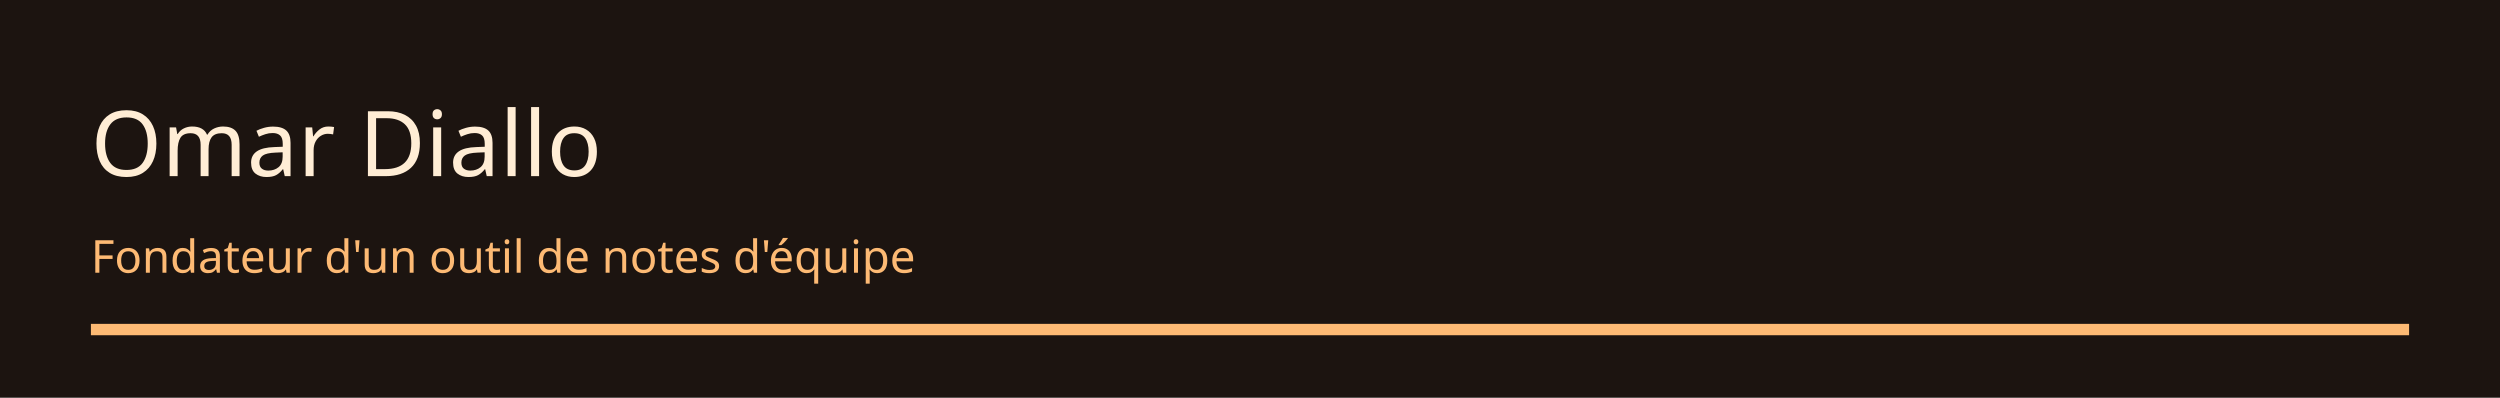
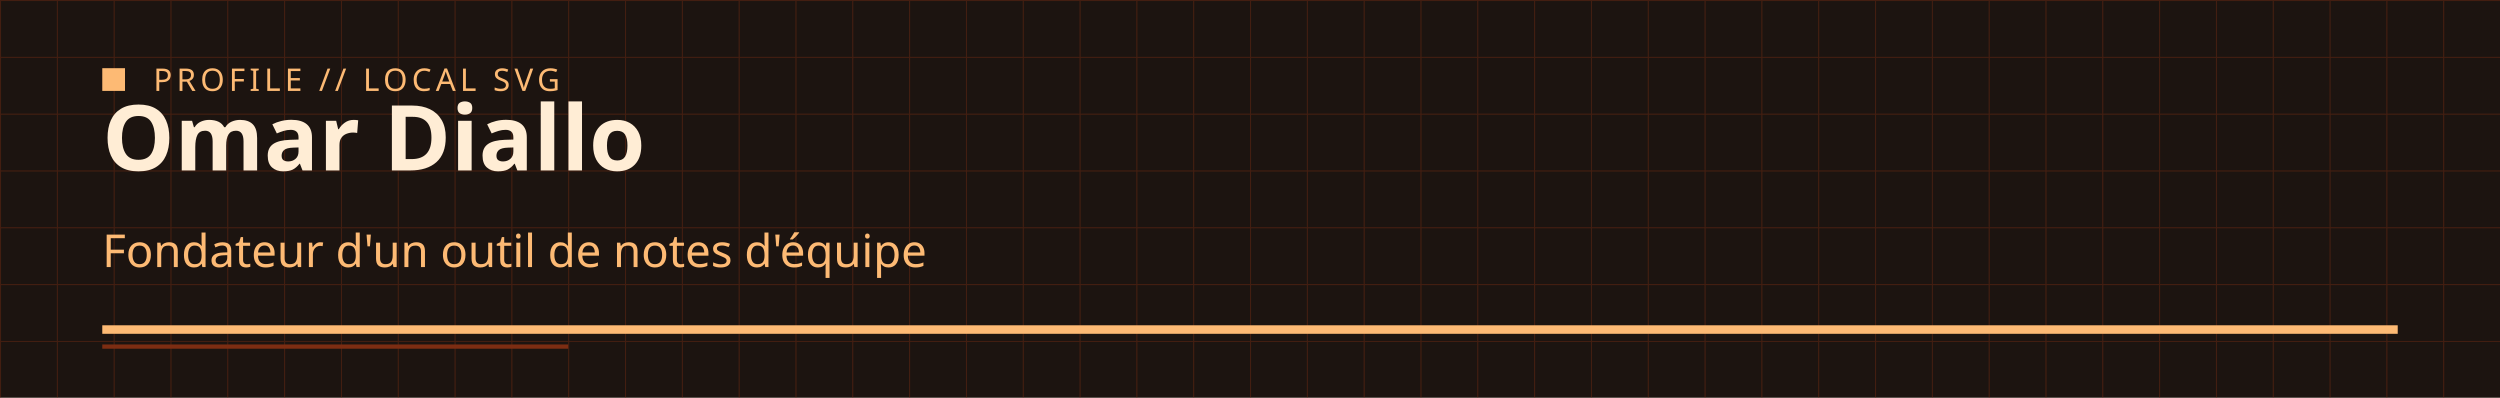
<svg xmlns="http://www.w3.org/2000/svg" width="880" height="140" viewBox="0 0 880 140" role="img">
+   <defs>
+     <pattern id="grid" width="20" height="20" patternUnits="userSpaceOnUse">
+       <path d="M 20 0 L 0 0 0 20" fill="none" stroke="#7c2d12" stroke-width="0.75" opacity="0.4" />
+     </pattern>
+   </defs>
  <rect width="880" height="140" fill="#1c1410" />
-   <text x="32" y="62" fill="#ffedd5" font-family="ui-sans-serif, system-ui, sans-serif" font-size="32">Omar Diallo</text>
-   <text x="32" y="96" fill="#fdba74" font-family="ui-sans-serif, system-ui, sans-serif" font-size="16">Fondateur d'un outil de notes d'équipe</text>
-   <line x1="32" y1="116" x2="848" y2="116" stroke="#fdba74" stroke-width="4" />
+   <rect width="880" height="140" fill="url(#grid)" />
+   <rect x="36" y="24" width="8" height="8" fill="#fdba74" />
+   <text x="54" y="32" fill="#fdba74" font-family="ui-sans-serif, system-ui, sans-serif" font-size="11" letter-spacing="1.5">PROFILE // LOCAL SVG</text>
+   <text x="36" y="60" fill="#ffedd5" font-family="ui-sans-serif, system-ui, sans-serif" font-size="32" font-weight="bold">Omar Diallo</text>
+   <text x="36" y="94" fill="#fdba74" font-family="ui-sans-serif, system-ui, sans-serif" font-size="16">Fondateur d'un outil de notes d'équipe</text>
+   <line x1="36" y1="116" x2="844" y2="116" stroke="#fdba74" stroke-width="3" />
+   <line x1="36" y1="122" x2="200" y2="122" stroke="#7c2d12" stroke-width="1.5" />
</svg>
